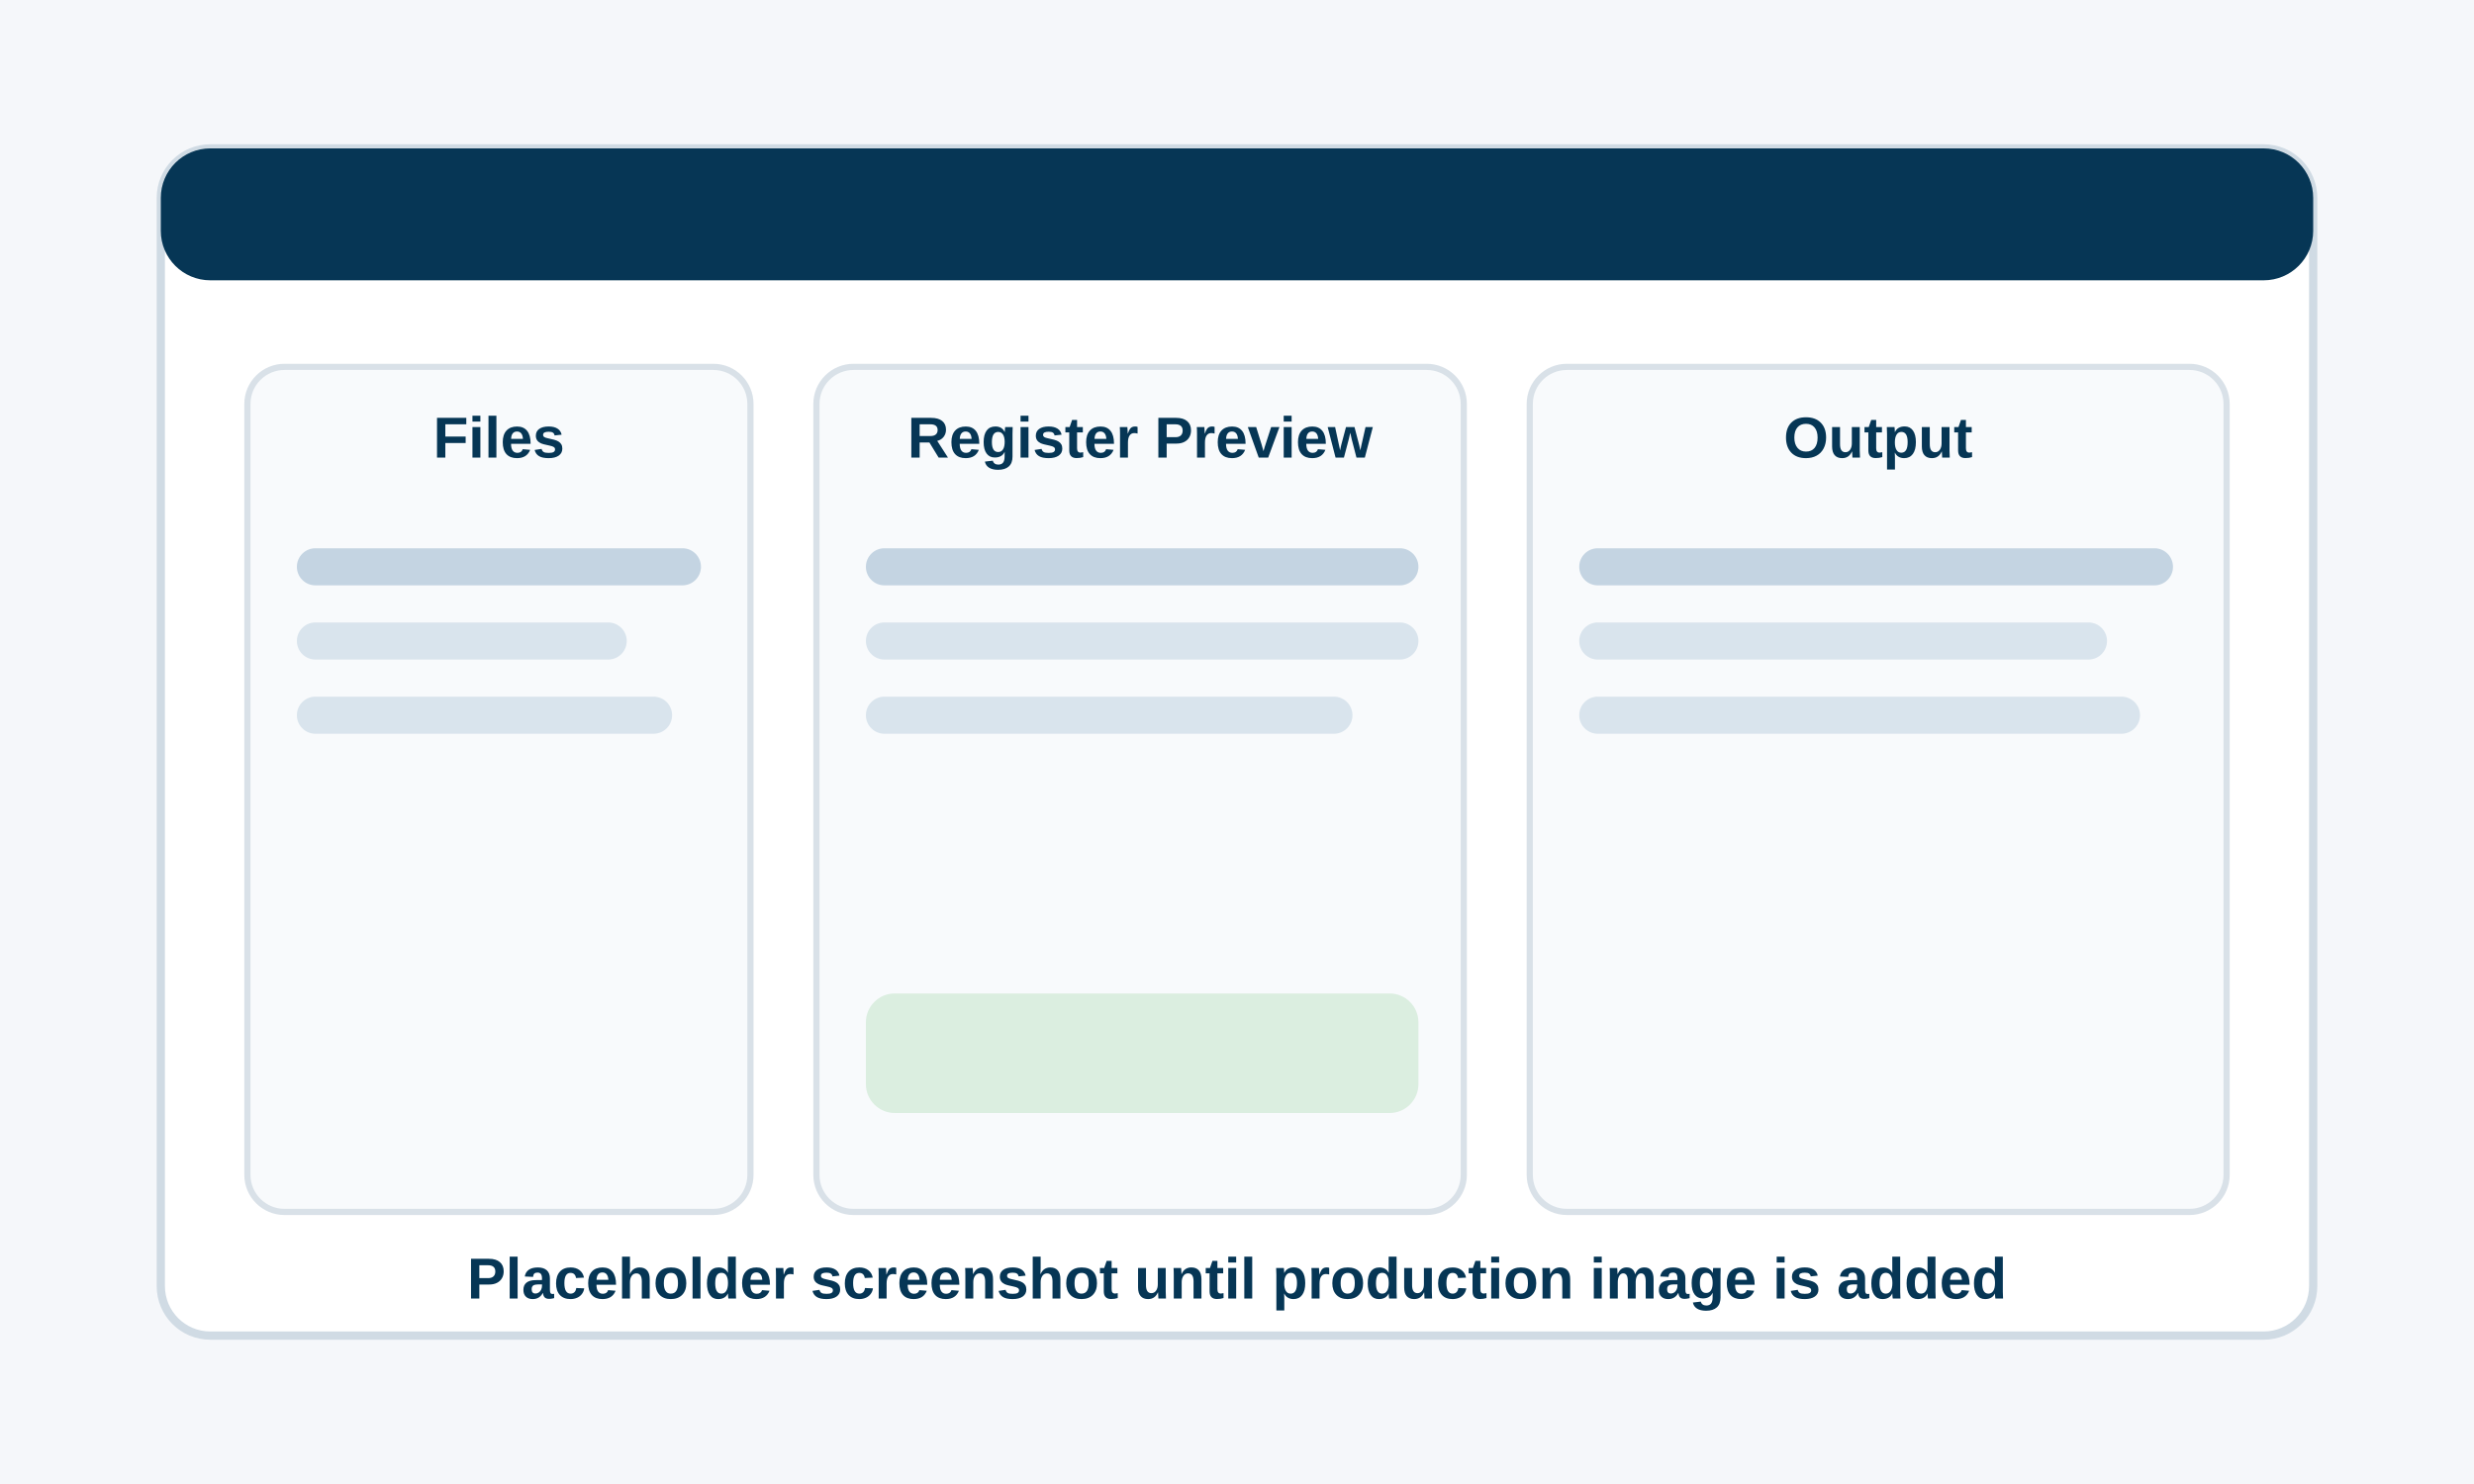
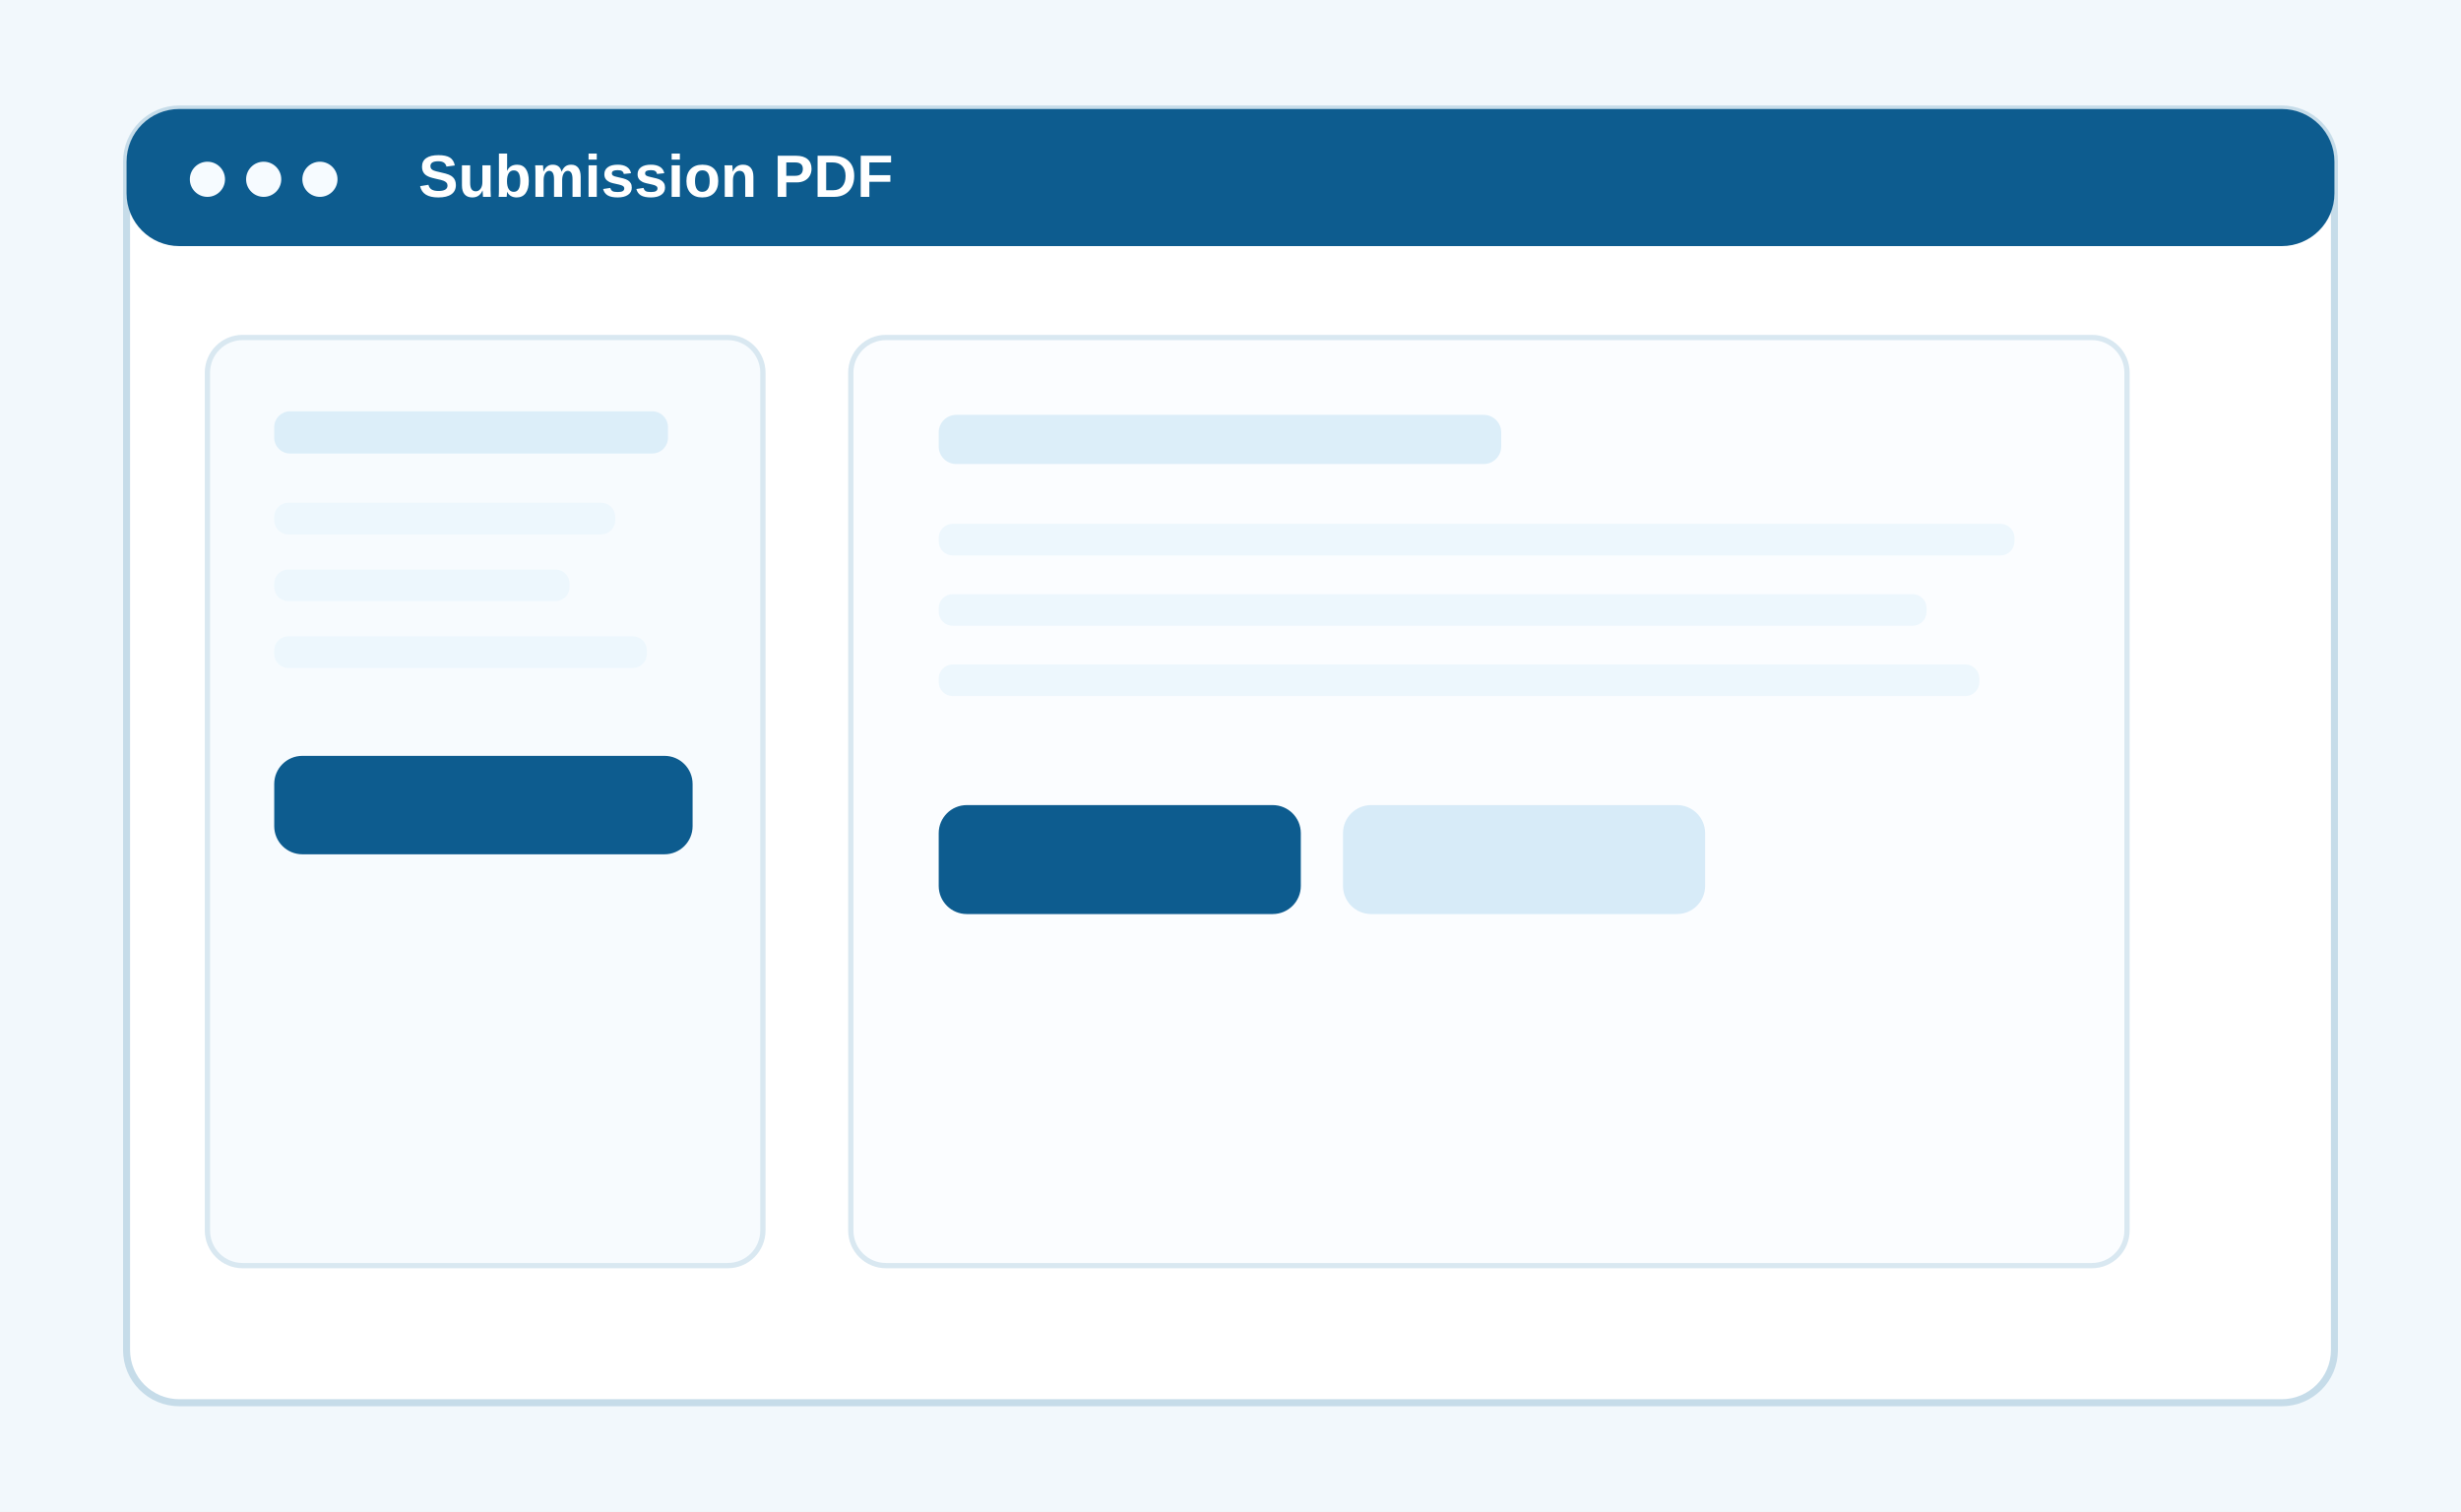
- <svg xmlns="http://www.w3.org/2000/svg" width="1200" height="720" viewBox="0 0 1200 720" role="img" aria-labelledby="title desc">
-   <rect width="1200" height="720" fill="#f5f7fa" />
-   <rect x="78" y="72" width="1044" height="576" rx="24" fill="#ffffff" stroke="#d0dbe4" stroke-width="4" />
-   <rect x="78" y="72" width="1044" height="64" rx="24" fill="#063655" />
-   <rect x="120" y="178" width="244" height="410" rx="18" fill="#f8fafc" stroke="#d9e1e8" stroke-width="3" />
-   <rect x="396" y="178" width="314" height="410" rx="18" fill="#f8fafc" stroke="#d9e1e8" stroke-width="3" />
-   <rect x="742" y="178" width="338" height="410" rx="18" fill="#f8fafc" stroke="#d9e1e8" stroke-width="3" />
-   <text x="242" y="222" text-anchor="middle" font-family="Arial, sans-serif" font-size="28" font-weight="700" fill="#063655">Files</text>
-   <text x="553" y="222" text-anchor="middle" font-family="Arial, sans-serif" font-size="28" font-weight="700" fill="#063655">Register Preview</text>
-   <text x="911" y="222" text-anchor="middle" font-family="Arial, sans-serif" font-size="28" font-weight="700" fill="#063655">Output</text>
-   <rect x="144" y="266" width="196" height="18" rx="9" fill="#c4d4e2" />
-   <rect x="144" y="302" width="160" height="18" rx="9" fill="#d9e4ed" />
-   <rect x="144" y="338" width="182" height="18" rx="9" fill="#d9e4ed" />
-   <rect x="420" y="266" width="268" height="18" rx="9" fill="#c4d4e2" />
-   <rect x="420" y="302" width="268" height="18" rx="9" fill="#d9e4ed" />
-   <rect x="420" y="338" width="236" height="18" rx="9" fill="#d9e4ed" />
-   <rect x="766" y="266" width="288" height="18" rx="9" fill="#c4d4e2" />
-   <rect x="766" y="302" width="256" height="18" rx="9" fill="#d9e4ed" />
-   <rect x="766" y="338" width="272" height="18" rx="9" fill="#d9e4ed" />
-   <rect x="420" y="482" width="268" height="58" rx="14" fill="#dbeee0" />
-   <text x="600" y="630" text-anchor="middle" font-family="Arial, sans-serif" font-size="28" font-weight="700" fill="#063655">Placeholder screenshot until production image is added</text>
+ <svg xmlns="http://www.w3.org/2000/svg" viewBox="0 0 1400 860" role="img" aria-labelledby="title desc">
+   <rect width="1400" height="860" fill="#f2f8fc" />
+   <rect x="72" y="62" width="1256" height="736" rx="30" fill="#ffffff" stroke="#c6dce9" stroke-width="4" />
+   <rect x="72" y="62" width="1256" height="78" rx="30" fill="#0d5c8f" />
+   <circle cx="118" cy="102" r="10" fill="#f6fbff" />
+   <circle cx="150" cy="102" r="10" fill="#f6fbff" />
+   <circle cx="182" cy="102" r="10" fill="#f6fbff" />
+   <text x="238" y="112" font-family="Arial, sans-serif" font-size="34" font-weight="700" fill="#ffffff">Submission PDF</text>
+   <rect x="118" y="192" width="316" height="528" rx="20" fill="#f7fbfe" stroke="#d9e8f1" stroke-width="3" />
+   <rect x="484" y="192" width="726" height="528" rx="20" fill="#fbfdff" stroke="#d9e8f1" stroke-width="3" />
+   <rect x="156" y="234" width="224" height="24" rx="9" fill="#dceef9" />
+   <rect x="156" y="286" width="194" height="18" rx="8" fill="#edf7fd" />
+   <rect x="156" y="324" width="168" height="18" rx="8" fill="#edf7fd" />
+   <rect x="156" y="362" width="212" height="18" rx="8" fill="#edf7fd" />
+   <rect x="156" y="430" width="238" height="56" rx="16" fill="#0d5c8f" />
+   <rect x="534" y="236" width="320" height="28" rx="10" fill="#dceef9" />
+   <rect x="534" y="298" width="612" height="18" rx="8" fill="#edf7fd" />
+   <rect x="534" y="338" width="562" height="18" rx="8" fill="#edf7fd" />
+   <rect x="534" y="378" width="592" height="18" rx="8" fill="#edf7fd" />
+   <rect x="534" y="458" width="206" height="62" rx="16" fill="#0d5c8f" />
+   <rect x="764" y="458" width="206" height="62" rx="16" fill="#d7ebf8" />
</svg>
